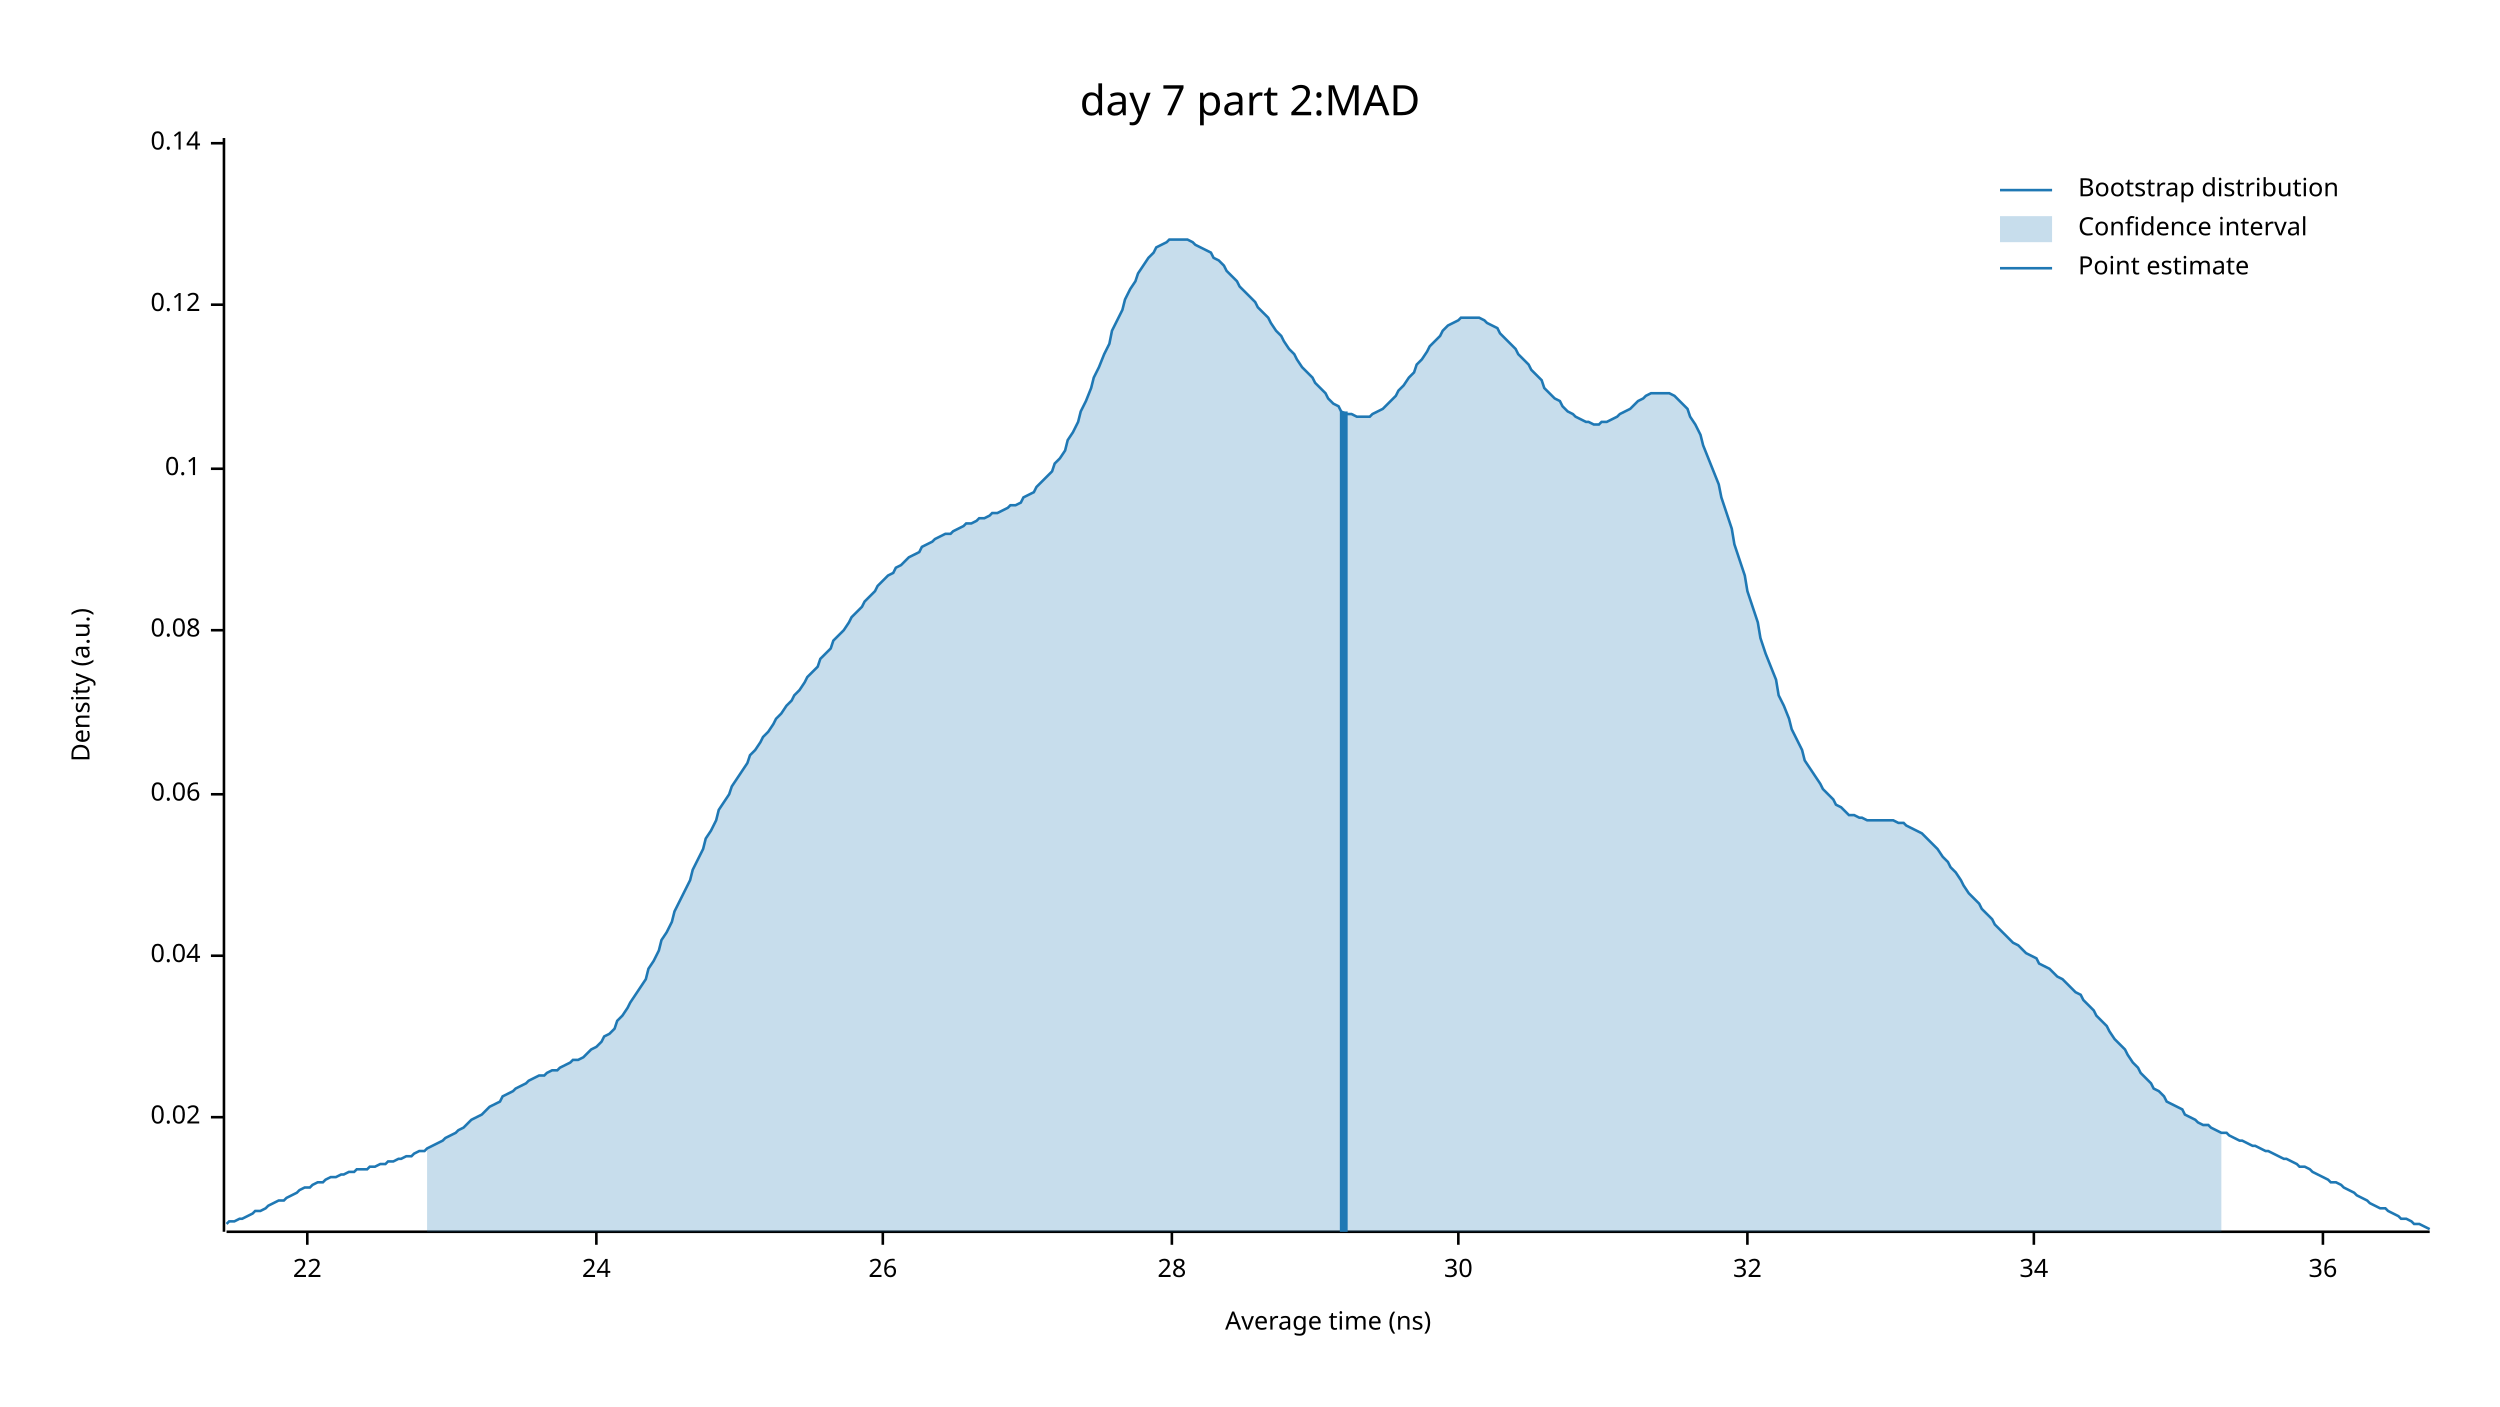
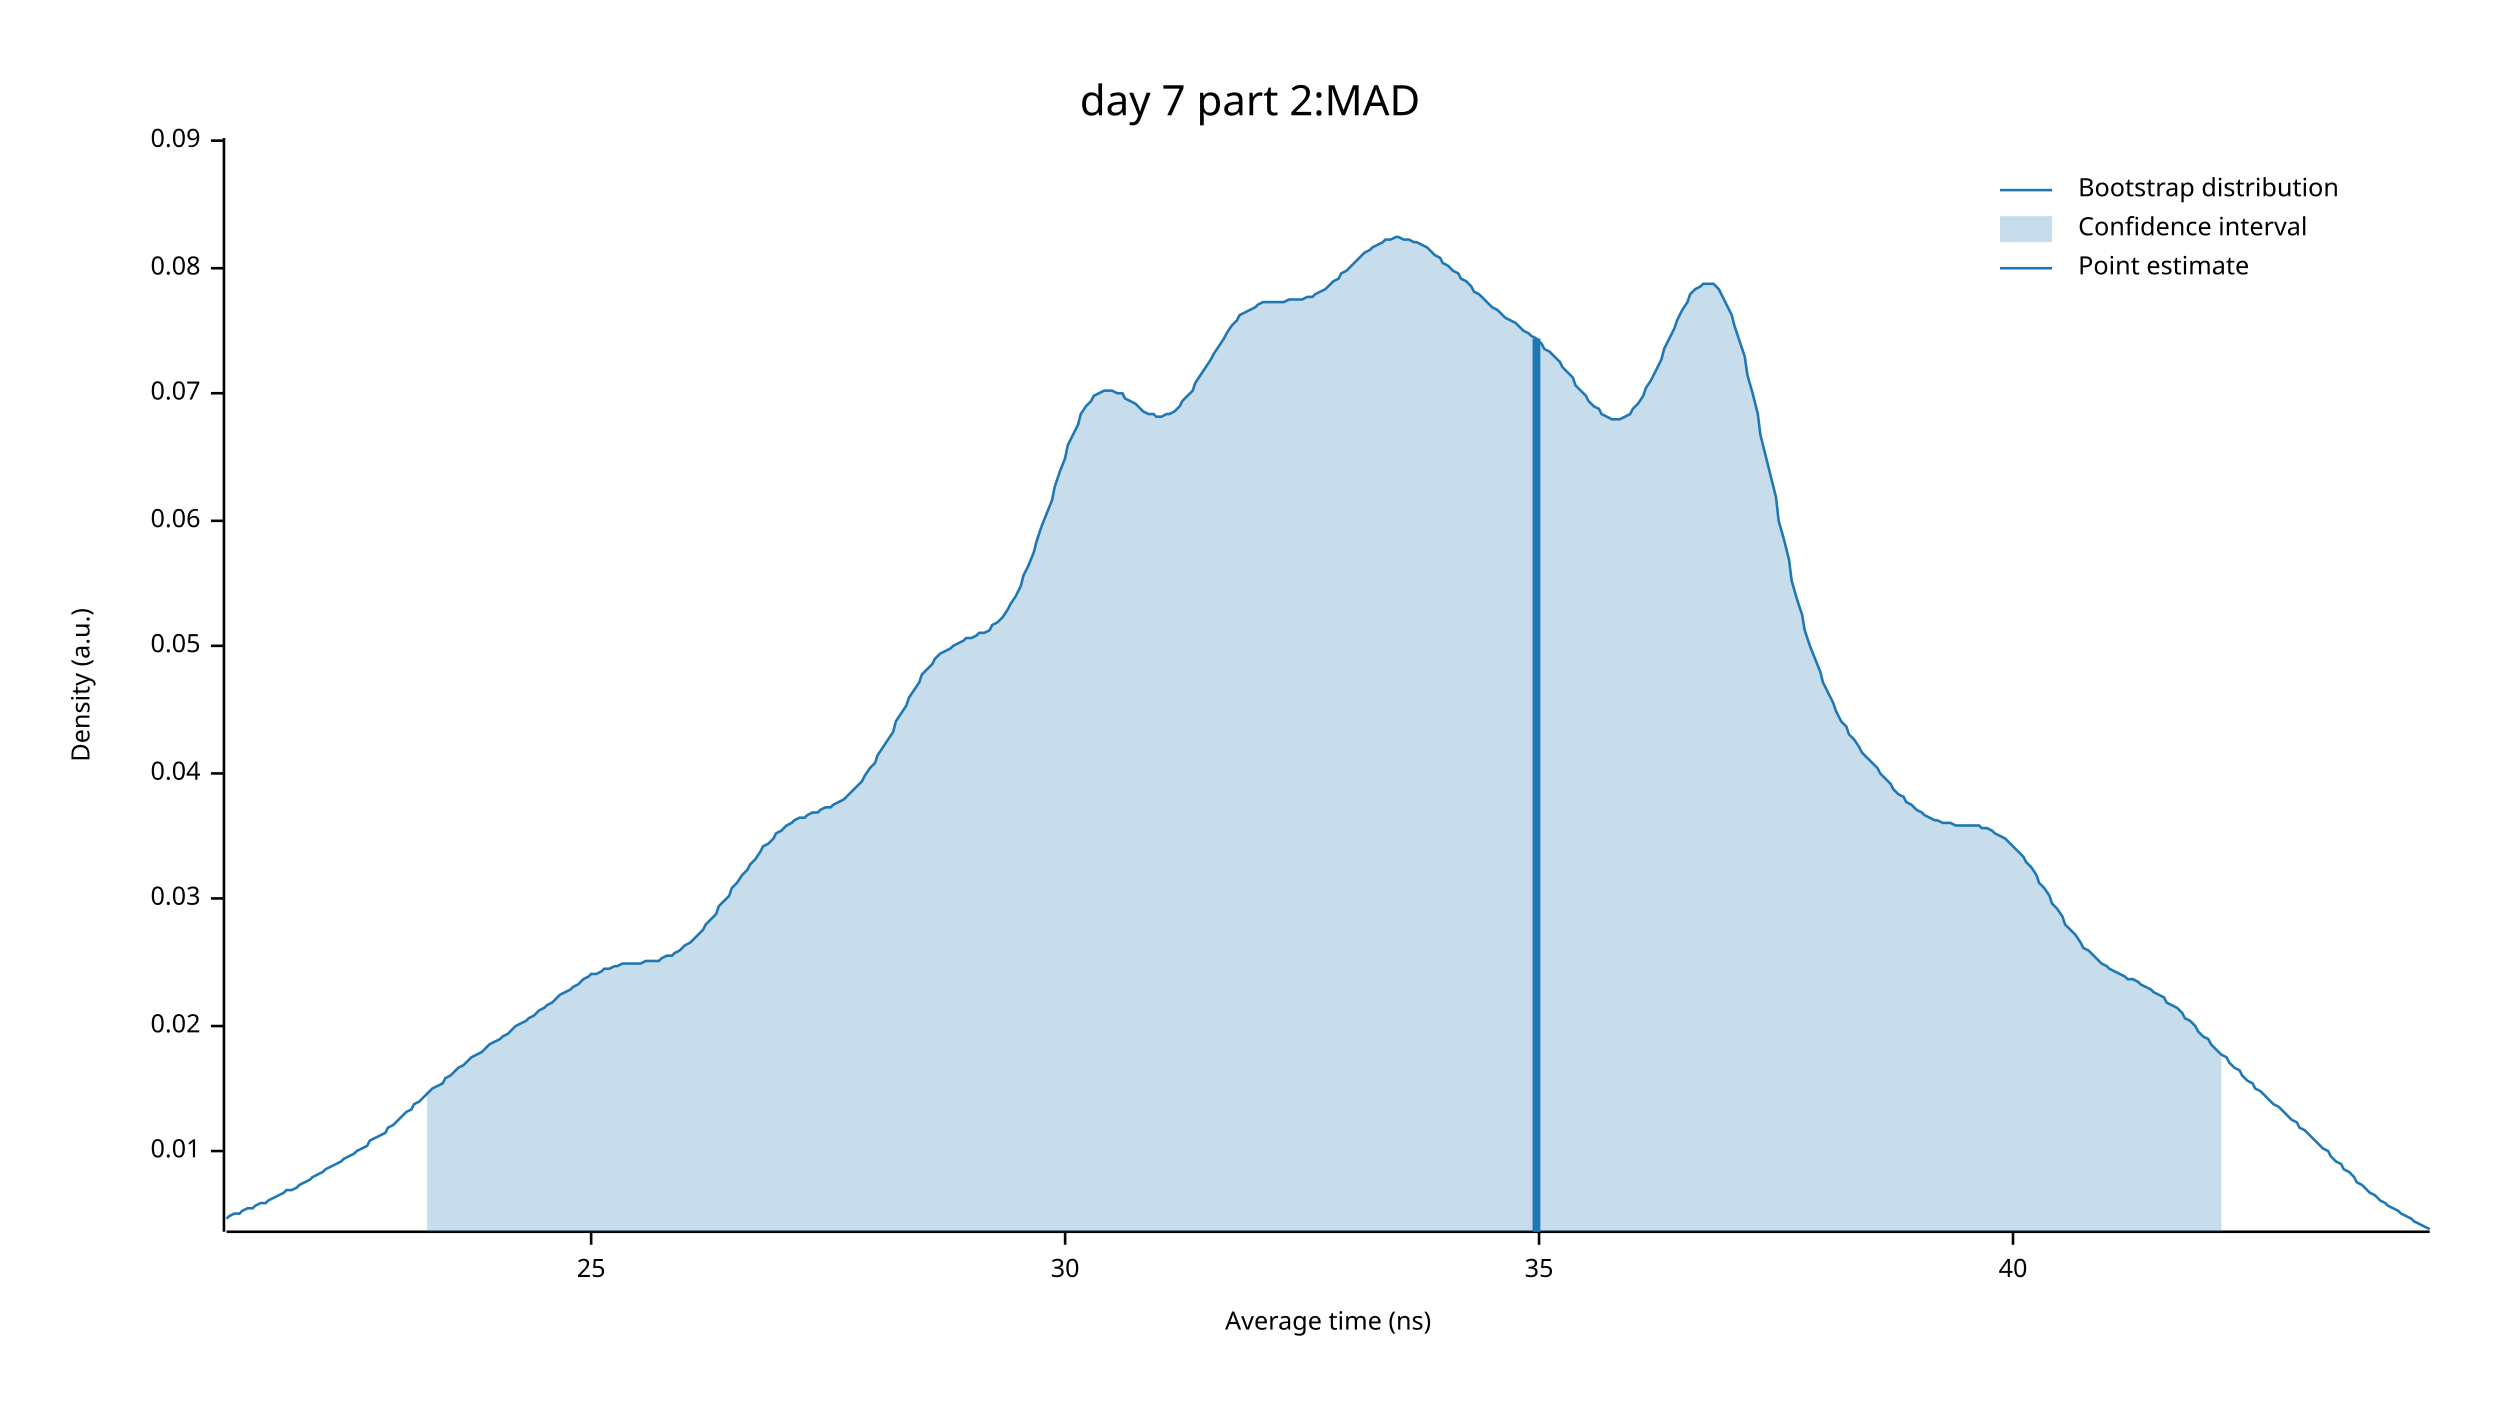
<svg xmlns="http://www.w3.org/2000/svg" width="960" height="540" viewBox="0 0 960 540">
  <text x="480" y="32" dy="0.76em" text-anchor="middle" font-family="sans-serif" font-size="16.129" opacity="1" fill="#000000">
day 7 part 2:MAD
</text>
  <text x="27" y="263" dy="0.76em" text-anchor="middle" font-family="sans-serif" font-size="9.677" opacity="1" fill="#000000" transform="rotate(270, 27, 263)">
Density (a.u.)
</text>
  <text x="510" y="513" dy="-0.5ex" text-anchor="middle" font-family="sans-serif" font-size="9.677" opacity="1" fill="#000000">
Average time (ns)
</text>
  <polyline fill="none" opacity="1" stroke="#000000" stroke-width="1" points="86,53 86,473 " />
-   <text x="77" y="429" dy="0.5ex" text-anchor="end" font-family="sans-serif" font-size="9.677" opacity="1" fill="#000000">
+   <text x="77" y="442" dy="0.5ex" text-anchor="end" font-family="sans-serif" font-size="9.677" opacity="1" fill="#000000">
+ 0.01
+ </text>
+   <polyline fill="none" opacity="1" stroke="#000000" stroke-width="1" points="81,442 86,442 " />
+   <text x="77" y="394" dy="0.5ex" text-anchor="end" font-family="sans-serif" font-size="9.677" opacity="1" fill="#000000">
0.02
</text>
-   <polyline fill="none" opacity="1" stroke="#000000" stroke-width="1" points="81,429 86,429 " />
-   <text x="77" y="367" dy="0.5ex" text-anchor="end" font-family="sans-serif" font-size="9.677" opacity="1" fill="#000000">
+   <polyline fill="none" opacity="1" stroke="#000000" stroke-width="1" points="81,394 86,394 " />
+   <text x="77" y="345" dy="0.5ex" text-anchor="end" font-family="sans-serif" font-size="9.677" opacity="1" fill="#000000">
+ 0.03
+ </text>
+   <polyline fill="none" opacity="1" stroke="#000000" stroke-width="1" points="81,345 86,345 " />
+   <text x="77" y="297" dy="0.5ex" text-anchor="end" font-family="sans-serif" font-size="9.677" opacity="1" fill="#000000">
0.04
</text>
-   <polyline fill="none" opacity="1" stroke="#000000" stroke-width="1" points="81,367 86,367 " />
-   <text x="77" y="305" dy="0.5ex" text-anchor="end" font-family="sans-serif" font-size="9.677" opacity="1" fill="#000000">
+   <polyline fill="none" opacity="1" stroke="#000000" stroke-width="1" points="81,297 86,297 " />
+   <text x="77" y="248" dy="0.5ex" text-anchor="end" font-family="sans-serif" font-size="9.677" opacity="1" fill="#000000">
+ 0.05
+ </text>
+   <polyline fill="none" opacity="1" stroke="#000000" stroke-width="1" points="81,248 86,248 " />
+   <text x="77" y="200" dy="0.5ex" text-anchor="end" font-family="sans-serif" font-size="9.677" opacity="1" fill="#000000">
0.06
</text>
-   <polyline fill="none" opacity="1" stroke="#000000" stroke-width="1" points="81,305 86,305 " />
-   <text x="77" y="242" dy="0.5ex" text-anchor="end" font-family="sans-serif" font-size="9.677" opacity="1" fill="#000000">
+   <polyline fill="none" opacity="1" stroke="#000000" stroke-width="1" points="81,200 86,200 " />
+   <text x="77" y="151" dy="0.5ex" text-anchor="end" font-family="sans-serif" font-size="9.677" opacity="1" fill="#000000">
+ 0.07
+ </text>
+   <polyline fill="none" opacity="1" stroke="#000000" stroke-width="1" points="81,151 86,151 " />
+   <text x="77" y="103" dy="0.5ex" text-anchor="end" font-family="sans-serif" font-size="9.677" opacity="1" fill="#000000">
0.08
</text>
-   <polyline fill="none" opacity="1" stroke="#000000" stroke-width="1" points="81,242 86,242 " />
-   <text x="77" y="180" dy="0.5ex" text-anchor="end" font-family="sans-serif" font-size="9.677" opacity="1" fill="#000000">
- 0.1
+   <polyline fill="none" opacity="1" stroke="#000000" stroke-width="1" points="81,103 86,103 " />
+   <text x="77" y="54" dy="0.5ex" text-anchor="end" font-family="sans-serif" font-size="9.677" opacity="1" fill="#000000">
+ 0.09
</text>
-   <polyline fill="none" opacity="1" stroke="#000000" stroke-width="1" points="81,180 86,180 " />
-   <text x="77" y="117" dy="0.5ex" text-anchor="end" font-family="sans-serif" font-size="9.677" opacity="1" fill="#000000">
- 0.12
+   <polyline fill="none" opacity="1" stroke="#000000" stroke-width="1" points="81,54 86,54 " />
+   <polyline fill="none" opacity="1" stroke="#000000" stroke-width="1" points="87,473 933,473 " />
+   <text x="227" y="483" dy="0.76em" text-anchor="middle" font-family="sans-serif" font-size="9.677" opacity="1" fill="#000000">
+ 25
</text>
-   <polyline fill="none" opacity="1" stroke="#000000" stroke-width="1" points="81,117 86,117 " />
-   <text x="77" y="55" dy="0.5ex" text-anchor="end" font-family="sans-serif" font-size="9.677" opacity="1" fill="#000000">
- 0.14
- </text>
-   <polyline fill="none" opacity="1" stroke="#000000" stroke-width="1" points="81,55 86,55 " />
-   <polyline fill="none" opacity="1" stroke="#000000" stroke-width="1" points="87,473 933,473 " />
-   <text x="118" y="483" dy="0.76em" text-anchor="middle" font-family="sans-serif" font-size="9.677" opacity="1" fill="#000000">
- 22
- </text>
-   <polyline fill="none" opacity="1" stroke="#000000" stroke-width="1" points="118,473 118,478 " />
-   <text x="229" y="483" dy="0.76em" text-anchor="middle" font-family="sans-serif" font-size="9.677" opacity="1" fill="#000000">
- 24
- </text>
-   <polyline fill="none" opacity="1" stroke="#000000" stroke-width="1" points="229,473 229,478 " />
-   <text x="339" y="483" dy="0.76em" text-anchor="middle" font-family="sans-serif" font-size="9.677" opacity="1" fill="#000000">
- 26
- </text>
-   <polyline fill="none" opacity="1" stroke="#000000" stroke-width="1" points="339,473 339,478 " />
-   <text x="450" y="483" dy="0.76em" text-anchor="middle" font-family="sans-serif" font-size="9.677" opacity="1" fill="#000000">
- 28
- </text>
-   <polyline fill="none" opacity="1" stroke="#000000" stroke-width="1" points="450,473 450,478 " />
-   <text x="560" y="483" dy="0.76em" text-anchor="middle" font-family="sans-serif" font-size="9.677" opacity="1" fill="#000000">
+   <polyline fill="none" opacity="1" stroke="#000000" stroke-width="1" points="227,473 227,478 " />
+   <text x="409" y="483" dy="0.76em" text-anchor="middle" font-family="sans-serif" font-size="9.677" opacity="1" fill="#000000">
30
</text>
-   <polyline fill="none" opacity="1" stroke="#000000" stroke-width="1" points="560,473 560,478 " />
-   <text x="671" y="483" dy="0.76em" text-anchor="middle" font-family="sans-serif" font-size="9.677" opacity="1" fill="#000000">
- 32
+   <polyline fill="none" opacity="1" stroke="#000000" stroke-width="1" points="409,473 409,478 " />
+   <text x="591" y="483" dy="0.76em" text-anchor="middle" font-family="sans-serif" font-size="9.677" opacity="1" fill="#000000">
+ 35
</text>
-   <polyline fill="none" opacity="1" stroke="#000000" stroke-width="1" points="671,473 671,478 " />
-   <text x="781" y="483" dy="0.76em" text-anchor="middle" font-family="sans-serif" font-size="9.677" opacity="1" fill="#000000">
- 34
+   <polyline fill="none" opacity="1" stroke="#000000" stroke-width="1" points="591,473 591,478 " />
+   <text x="773" y="483" dy="0.76em" text-anchor="middle" font-family="sans-serif" font-size="9.677" opacity="1" fill="#000000">
+ 40
</text>
-   <polyline fill="none" opacity="1" stroke="#000000" stroke-width="1" points="781,473 781,478 " />
-   <text x="892" y="483" dy="0.76em" text-anchor="middle" font-family="sans-serif" font-size="9.677" opacity="1" fill="#000000">
- 36
- </text>
-   <polyline fill="none" opacity="1" stroke="#000000" stroke-width="1" points="892,473 892,478 " />
-   <polyline fill="none" opacity="1" stroke="#1F78B4" stroke-width="1" points="87,470 88,469 90,469 92,468 93,468 95,467 97,466 98,465 100,465 102,464 103,463 105,462 107,461 109,461 110,460 112,459 114,458 115,457 117,456 119,456 120,455 122,454 124,454 125,453 127,452 129,452 131,451 132,451 134,450 136,450 137,449 139,449 141,449 142,448 144,448 146,447 148,447 149,446 151,446 153,445 154,445 156,444 158,444 159,443 161,442 163,442 164,441 166,440 168,439 170,438 171,437 173,436 175,435 176,434 178,433 180,431 181,430 183,429 185,428 187,426 188,425 190,424 192,423 193,421 195,420 197,419 198,418 200,417 202,416 203,415 205,414 207,413 209,413 210,412 212,411 214,411 215,410 217,409 219,408 220,407 222,407 224,406 226,404 227,403 229,402 231,400 232,398 234,397 236,395 237,392 239,390 241,387 242,385 244,382 246,379 248,376 249,372 251,369 253,365 254,361 256,358 258,354 259,350 261,346 263,342 265,338 266,334 268,330 270,326 271,322 273,319 275,315 276,311 278,308 280,305 281,302 283,299 285,296 287,293 288,290 290,288 292,285 293,283 295,281 297,278 298,276 300,274 302,271 304,269 305,267 307,265 309,262 310,260 312,258 314,256 315,253 317,251 319,249 320,246 322,244 324,242 326,239 327,237 329,235 331,233 332,231 334,229 336,227 337,225 339,223 341,221 343,220 344,218 346,217 348,215 349,214 351,213 353,212 354,210 356,209 358,208 359,207 361,206 363,205 365,205 366,204 368,203 370,202 371,201 373,201 375,200 376,199 378,199 380,198 381,197 383,197 385,196 387,195 388,194 390,194 392,193 393,191 395,190 397,189 398,187 400,185 402,183 404,181 405,178 407,176 409,173 410,169 412,166 414,162 415,158 417,154 419,149 420,145 422,141 424,136 426,132 427,127 429,123 431,119 432,115 434,111 436,108 437,105 439,102 441,99 443,97 444,95 446,94 448,93 449,92 451,92 453,92 454,92 456,92 458,93 459,94 461,95 463,96 465,97 466,99 468,100 470,102 471,104 473,106 475,108 476,110 478,112 480,114 482,116 483,118 485,120 487,122 488,124 490,127 492,129 493,131 495,134 497,136 498,138 500,141 502,143 504,145 505,147 507,149 509,151 510,153 512,155 514,156 515,158 517,159 519,159 521,160 522,160 524,160 526,160 527,159 529,158 531,157 532,156 534,154 536,152 537,150 539,148 541,145 543,143 544,140 546,138 548,135 549,133 551,131 553,129 554,127 556,125 558,124 560,123 561,122 563,122 565,122 566,122 568,122 570,123 571,124 573,125 575,126 576,128 578,130 580,132 582,134 583,136 585,138 587,140 588,142 590,144 592,146 593,149 595,151 597,153 599,154 600,156 602,158 604,159 605,160 607,161 609,162 610,162 612,163 614,163 615,162 617,162 619,161 621,160 622,159 624,158 626,157 627,156 629,154 631,153 632,152 634,151 636,151 638,151 639,151 641,151 643,152 644,153 646,155 648,157 649,160 651,163 653,167 654,171 656,176 658,181 660,186 661,191 663,197 665,203 666,209 668,215 670,221 671,227 673,233 675,239 676,245 678,251 680,256 682,261 683,267 685,271 687,276 688,280 690,284 692,288 693,292 695,295 697,298 699,301 700,303 702,305 704,307 705,309 707,310 709,312 710,313 712,313 714,314 715,314 717,315 719,315 721,315 722,315 724,315 726,315 727,315 729,316 731,316 732,317 734,318 736,319 738,320 739,321 741,323 743,325 744,326 746,329 748,331 749,333 751,335 753,338 754,340 756,343 758,345 760,347 761,349 763,351 765,353 766,355 768,357 770,359 771,360 773,362 775,363 777,365 778,366 780,367 782,368 783,370 785,371 787,372 788,373 790,375 792,376 793,377 795,379 797,381 799,382 800,384 802,386 804,388 805,390 807,392 809,394 810,396 812,399 814,401 816,403 817,405 819,408 821,410 822,412 824,414 826,416 827,418 829,419 831,421 832,423 834,424 836,425 838,426 839,428 841,429 843,430 844,431 846,432 848,432 849,433 851,434 853,435 855,435 856,436 858,437 860,438 861,438 863,439 865,440 866,440 868,441 870,442 871,442 873,443 875,444 877,445 878,445 880,446 882,447 883,448 885,448 887,449 888,450 890,451 892,452 894,453 895,454 897,454 899,455 900,456 902,457 904,458 905,459 907,460 909,461 910,462 912,463 914,464 916,464 917,465 919,466 921,467 922,468 924,468 926,469 927,470 929,470 931,471 933,472 " />
-   <polygon opacity="0.25" fill="#1F78B4" points="164,441 166,440 168,439 170,438 171,437 173,436 175,435 176,434 178,433 180,431 181,430 183,429 185,428 187,426 188,425 190,424 192,423 193,421 195,420 197,419 198,418 200,417 202,416 203,415 205,414 207,413 209,413 210,412 212,411 214,411 215,410 217,409 219,408 220,407 222,407 224,406 226,404 227,403 229,402 231,400 232,398 234,397 236,395 237,392 239,390 241,387 242,385 244,382 246,379 248,376 249,372 251,369 253,365 254,361 256,358 258,354 259,350 261,346 263,342 265,338 266,334 268,330 270,326 271,322 273,319 275,315 276,311 278,308 280,305 281,302 283,299 285,296 287,293 288,290 290,288 292,285 293,283 295,281 297,278 298,276 300,274 302,271 304,269 305,267 307,265 309,262 310,260 312,258 314,256 315,253 317,251 319,249 320,246 322,244 324,242 326,239 327,237 329,235 331,233 332,231 334,229 336,227 337,225 339,223 341,221 343,220 344,218 346,217 348,215 349,214 351,213 353,212 354,210 356,209 358,208 359,207 361,206 363,205 365,205 366,204 368,203 370,202 371,201 373,201 375,200 376,199 378,199 380,198 381,197 383,197 385,196 387,195 388,194 390,194 392,193 393,191 395,190 397,189 398,187 400,185 402,183 404,181 405,178 407,176 409,173 410,169 412,166 414,162 415,158 417,154 419,149 420,145 422,141 424,136 426,132 427,127 429,123 431,119 432,115 434,111 436,108 437,105 439,102 441,99 443,97 444,95 446,94 448,93 449,92 451,92 453,92 454,92 456,92 458,93 459,94 461,95 463,96 465,97 466,99 468,100 470,102 471,104 473,106 475,108 476,110 478,112 480,114 482,116 483,118 485,120 487,122 488,124 490,127 492,129 493,131 495,134 497,136 498,138 500,141 502,143 504,145 505,147 507,149 509,151 510,153 512,155 514,156 515,158 517,159 519,159 521,160 522,160 524,160 526,160 527,159 529,158 531,157 532,156 534,154 536,152 537,150 539,148 541,145 543,143 544,140 546,138 548,135 549,133 551,131 553,129 554,127 556,125 558,124 560,123 561,122 563,122 565,122 566,122 568,122 570,123 571,124 573,125 575,126 576,128 578,130 580,132 582,134 583,136 585,138 587,140 588,142 590,144 592,146 593,149 595,151 597,153 599,154 600,156 602,158 604,159 605,160 607,161 609,162 610,162 612,163 614,163 615,162 617,162 619,161 621,160 622,159 624,158 626,157 627,156 629,154 631,153 632,152 634,151 636,151 638,151 639,151 641,151 643,152 644,153 646,155 648,157 649,160 651,163 653,167 654,171 656,176 658,181 660,186 661,191 663,197 665,203 666,209 668,215 670,221 671,227 673,233 675,239 676,245 678,251 680,256 682,261 683,267 685,271 687,276 688,280 690,284 692,288 693,292 695,295 697,298 699,301 700,303 702,305 704,307 705,309 707,310 709,312 710,313 712,313 714,314 715,314 717,315 719,315 721,315 722,315 724,315 726,315 727,315 729,316 731,316 732,317 734,318 736,319 738,320 739,321 741,323 743,325 744,326 746,329 748,331 749,333 751,335 753,338 754,340 756,343 758,345 760,347 761,349 763,351 765,353 766,355 768,357 770,359 771,360 773,362 775,363 777,365 778,366 780,367 782,368 783,370 785,371 787,372 788,373 790,375 792,376 793,377 795,379 797,381 799,382 800,384 802,386 804,388 805,390 807,392 809,394 810,396 812,399 814,401 816,403 817,405 819,408 821,410 822,412 824,414 826,416 827,418 829,419 831,421 832,423 834,424 836,425 838,426 839,428 841,429 843,430 844,431 846,432 848,432 849,433 851,434 853,435 853,473 164,473 " />
-   <polyline fill="none" opacity="1" stroke="#1F78B4" stroke-width="3" points="516,473 516,158 " />
+   <polyline fill="none" opacity="1" stroke="#000000" stroke-width="1" points="773,473 773,478 " />
+   <polyline fill="none" opacity="1" stroke="#1F78B4" stroke-width="1" points="87,468 88,467 90,466 92,466 93,465 95,464 97,464 98,463 100,462 102,462 103,461 105,460 107,459 109,458 110,457 112,457 114,456 115,455 117,454 119,453 120,452 122,451 124,450 125,449 127,448 129,447 131,446 132,445 134,444 136,443 137,442 139,441 141,440 142,438 144,437 146,436 148,435 149,433 151,432 153,430 154,429 156,427 158,426 159,424 161,423 163,421 164,420 166,418 168,417 170,416 171,414 173,413 175,411 176,410 178,409 180,407 181,406 183,405 185,404 187,402 188,401 190,400 192,399 193,398 195,397 197,395 198,394 200,393 202,392 203,391 205,390 207,388 209,387 210,386 212,385 214,383 215,382 217,381 219,380 220,379 222,378 224,376 226,375 227,374 229,374 231,373 232,372 234,372 236,371 237,371 239,370 241,370 242,370 244,370 246,370 248,369 249,369 251,369 253,369 254,368 256,367 258,367 259,366 261,365 263,363 265,362 266,361 268,359 270,357 271,355 273,353 275,351 276,348 278,346 280,344 281,341 283,339 285,336 287,334 288,332 290,330 292,327 293,325 295,324 297,322 298,320 300,319 302,317 304,316 305,315 307,314 309,314 310,313 312,312 314,312 315,311 317,310 319,310 320,309 322,308 324,307 326,305 327,304 329,302 331,300 332,298 334,295 336,293 337,290 339,287 341,284 343,281 344,277 346,274 348,271 349,268 351,265 353,262 354,259 356,257 358,255 359,253 361,251 363,250 365,249 366,248 368,247 370,246 371,245 373,245 375,244 376,243 378,243 380,242 381,240 383,239 385,237 387,234 388,232 390,229 392,225 393,221 395,217 397,212 398,208 400,202 402,197 404,192 405,187 407,181 409,176 410,171 412,167 414,163 415,159 417,156 419,154 420,152 422,151 424,150 426,150 427,150 429,151 431,151 432,153 434,154 436,155 437,156 439,158 441,159 443,159 444,160 446,160 448,159 449,159 451,158 453,156 454,154 456,152 458,150 459,147 461,144 463,141 465,138 466,136 468,133 470,130 471,128 473,125 475,123 476,121 478,120 480,119 482,118 483,117 485,116 487,116 488,116 490,116 492,116 493,116 495,115 497,115 498,115 500,115 502,114 504,114 505,113 507,112 509,111 510,110 512,108 514,107 515,105 517,104 519,102 521,100 522,99 524,97 526,96 527,95 529,94 531,93 532,92 534,92 536,91 537,91 539,92 541,92 543,93 544,93 546,94 548,95 549,96 551,98 553,99 554,101 556,102 558,104 560,105 561,107 563,108 565,110 566,112 568,113 570,115 571,116 573,118 575,119 576,120 578,122 580,123 582,124 583,125 585,127 587,128 588,129 590,130 592,132 593,134 595,135 597,137 599,139 600,141 602,143 604,145 605,148 607,150 609,152 610,154 612,156 614,157 615,159 617,160 619,161 621,161 622,161 624,160 626,159 627,157 629,155 631,152 632,149 634,146 636,142 638,138 639,134 641,130 643,126 644,123 646,119 648,116 649,113 651,111 653,110 654,109 656,109 658,109 660,111 661,113 663,117 665,121 666,125 668,131 670,137 671,144 673,151 675,159 676,167 678,175 680,183 682,191 683,200 685,207 687,215 688,223 690,230 692,236 693,242 695,248 697,253 699,258 700,262 702,266 704,270 705,273 707,277 709,279 710,282 712,284 714,287 715,289 717,291 719,293 721,295 722,297 724,299 726,301 727,303 729,305 731,306 732,308 734,309 736,311 738,312 739,313 741,314 743,315 744,315 746,316 748,316 749,316 751,317 753,317 754,317 756,317 758,317 760,317 761,318 763,318 765,319 766,320 768,321 770,322 771,323 773,325 775,327 777,329 778,331 780,333 782,336 783,339 785,341 787,344 788,347 790,349 792,352 793,355 795,357 797,359 799,362 800,364 802,365 804,367 805,368 807,370 809,371 810,372 812,373 814,374 816,375 817,376 819,376 821,377 822,378 824,379 826,380 827,381 829,382 831,383 832,385 834,386 836,387 838,389 839,391 841,392 843,394 844,396 846,398 848,399 849,401 851,403 853,405 855,406 856,408 858,410 860,411 861,413 863,415 865,416 866,418 868,419 870,421 871,422 873,424 875,425 877,427 878,428 880,430 882,431 883,433 885,434 887,436 888,437 890,439 892,441 894,442 895,444 897,446 899,447 900,449 902,450 904,452 905,454 907,455 909,457 910,458 912,459 914,461 916,462 917,463 919,464 921,465 922,466 924,467 926,468 927,469 929,470 931,471 933,472 " />
+   <polygon opacity="0.25" fill="#1F78B4" points="164,420 166,418 168,417 170,416 171,414 173,413 175,411 176,410 178,409 180,407 181,406 183,405 185,404 187,402 188,401 190,400 192,399 193,398 195,397 197,395 198,394 200,393 202,392 203,391 205,390 207,388 209,387 210,386 212,385 214,383 215,382 217,381 219,380 220,379 222,378 224,376 226,375 227,374 229,374 231,373 232,372 234,372 236,371 237,371 239,370 241,370 242,370 244,370 246,370 248,369 249,369 251,369 253,369 254,368 256,367 258,367 259,366 261,365 263,363 265,362 266,361 268,359 270,357 271,355 273,353 275,351 276,348 278,346 280,344 281,341 283,339 285,336 287,334 288,332 290,330 292,327 293,325 295,324 297,322 298,320 300,319 302,317 304,316 305,315 307,314 309,314 310,313 312,312 314,312 315,311 317,310 319,310 320,309 322,308 324,307 326,305 327,304 329,302 331,300 332,298 334,295 336,293 337,290 339,287 341,284 343,281 344,277 346,274 348,271 349,268 351,265 353,262 354,259 356,257 358,255 359,253 361,251 363,250 365,249 366,248 368,247 370,246 371,245 373,245 375,244 376,243 378,243 380,242 381,240 383,239 385,237 387,234 388,232 390,229 392,225 393,221 395,217 397,212 398,208 400,202 402,197 404,192 405,187 407,181 409,176 410,171 412,167 414,163 415,159 417,156 419,154 420,152 422,151 424,150 426,150 427,150 429,151 431,151 432,153 434,154 436,155 437,156 439,158 441,159 443,159 444,160 446,160 448,159 449,159 451,158 453,156 454,154 456,152 458,150 459,147 461,144 463,141 465,138 466,136 468,133 470,130 471,128 473,125 475,123 476,121 478,120 480,119 482,118 483,117 485,116 487,116 488,116 490,116 492,116 493,116 495,115 497,115 498,115 500,115 502,114 504,114 505,113 507,112 509,111 510,110 512,108 514,107 515,105 517,104 519,102 521,100 522,99 524,97 526,96 527,95 529,94 531,93 532,92 534,92 536,91 537,91 539,92 541,92 543,93 544,93 546,94 548,95 549,96 551,98 553,99 554,101 556,102 558,104 560,105 561,107 563,108 565,110 566,112 568,113 570,115 571,116 573,118 575,119 576,120 578,122 580,123 582,124 583,125 585,127 587,128 588,129 590,130 592,132 593,134 595,135 597,137 599,139 600,141 602,143 604,145 605,148 607,150 609,152 610,154 612,156 614,157 615,159 617,160 619,161 621,161 622,161 624,160 626,159 627,157 629,155 631,152 632,149 634,146 636,142 638,138 639,134 641,130 643,126 644,123 646,119 648,116 649,113 651,111 653,110 654,109 656,109 658,109 660,111 661,113 663,117 665,121 666,125 668,131 670,137 671,144 673,151 675,159 676,167 678,175 680,183 682,191 683,200 685,207 687,215 688,223 690,230 692,236 693,242 695,248 697,253 699,258 700,262 702,266 704,270 705,273 707,277 709,279 710,282 712,284 714,287 715,289 717,291 719,293 721,295 722,297 724,299 726,301 727,303 729,305 731,306 732,308 734,309 736,311 738,312 739,313 741,314 743,315 744,315 746,316 748,316 749,316 751,317 753,317 754,317 756,317 758,317 760,317 761,318 763,318 765,319 766,320 768,321 770,322 771,323 773,325 775,327 777,329 778,331 780,333 782,336 783,339 785,341 787,344 788,347 790,349 792,352 793,355 795,357 797,359 799,362 800,364 802,365 804,367 805,368 807,370 809,371 810,372 812,373 814,374 816,375 817,376 819,376 821,377 822,378 824,379 826,380 827,381 829,382 831,383 832,385 834,386 836,387 838,389 839,391 841,392 843,394 844,396 846,398 848,399 849,401 851,403 853,405 853,473 164,473 " />
+   <polyline fill="none" opacity="1" stroke="#1F78B4" stroke-width="3" points="590,473 590,130 " />
  <text x="798" y="68" dy="0.76em" text-anchor="start" font-family="sans-serif" font-size="9.677" opacity="1" fill="#000000">
Bootstrap distribution
</text>
  <text x="798" y="83" dy="0.76em" text-anchor="start" font-family="sans-serif" font-size="9.677" opacity="1" fill="#000000">
Confidence interval
</text>
  <text x="798" y="98" dy="0.76em" text-anchor="start" font-family="sans-serif" font-size="9.677" opacity="1" fill="#000000">
Point estimate
</text>
  <polyline fill="none" opacity="1" stroke="#1F78B4" stroke-width="1" points="768,73 788,73 " />
  <rect x="768" y="83" width="20" height="10" opacity="0.25" fill="#1F78B4" stroke="none" />
  <polyline fill="none" opacity="1" stroke="#1F78B4" stroke-width="1" points="768,103 788,103 " />
</svg>
